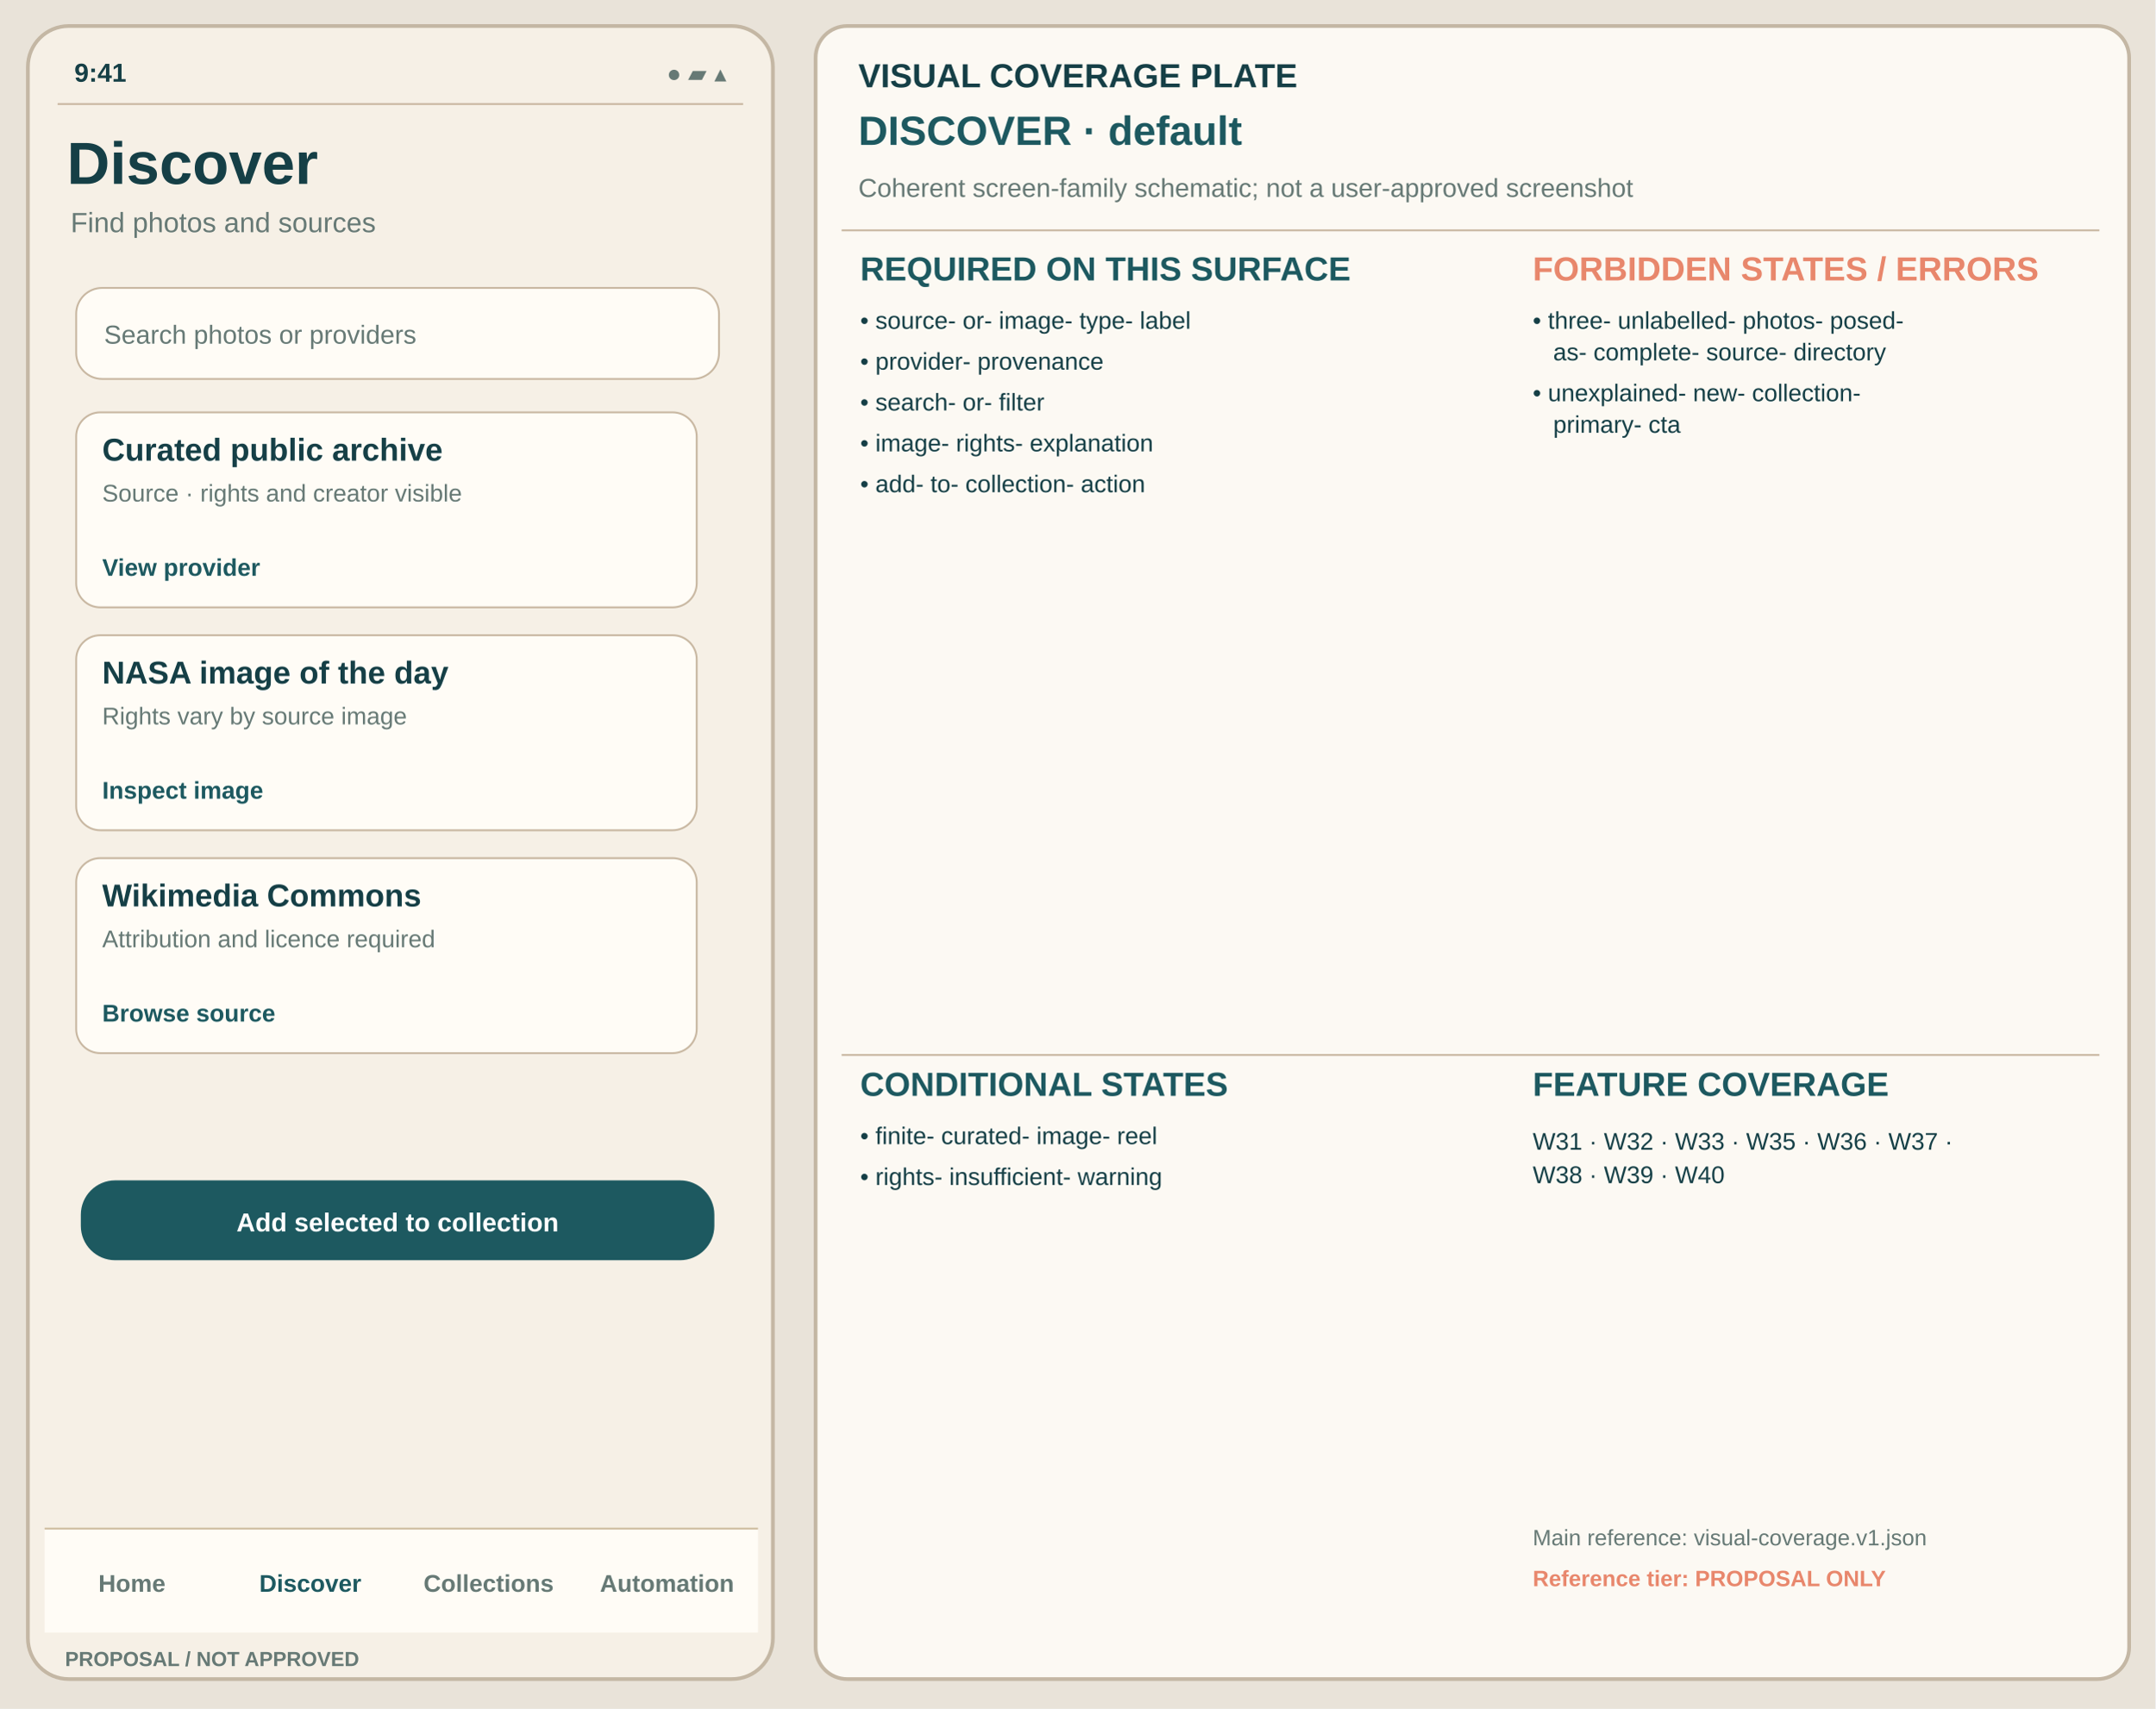
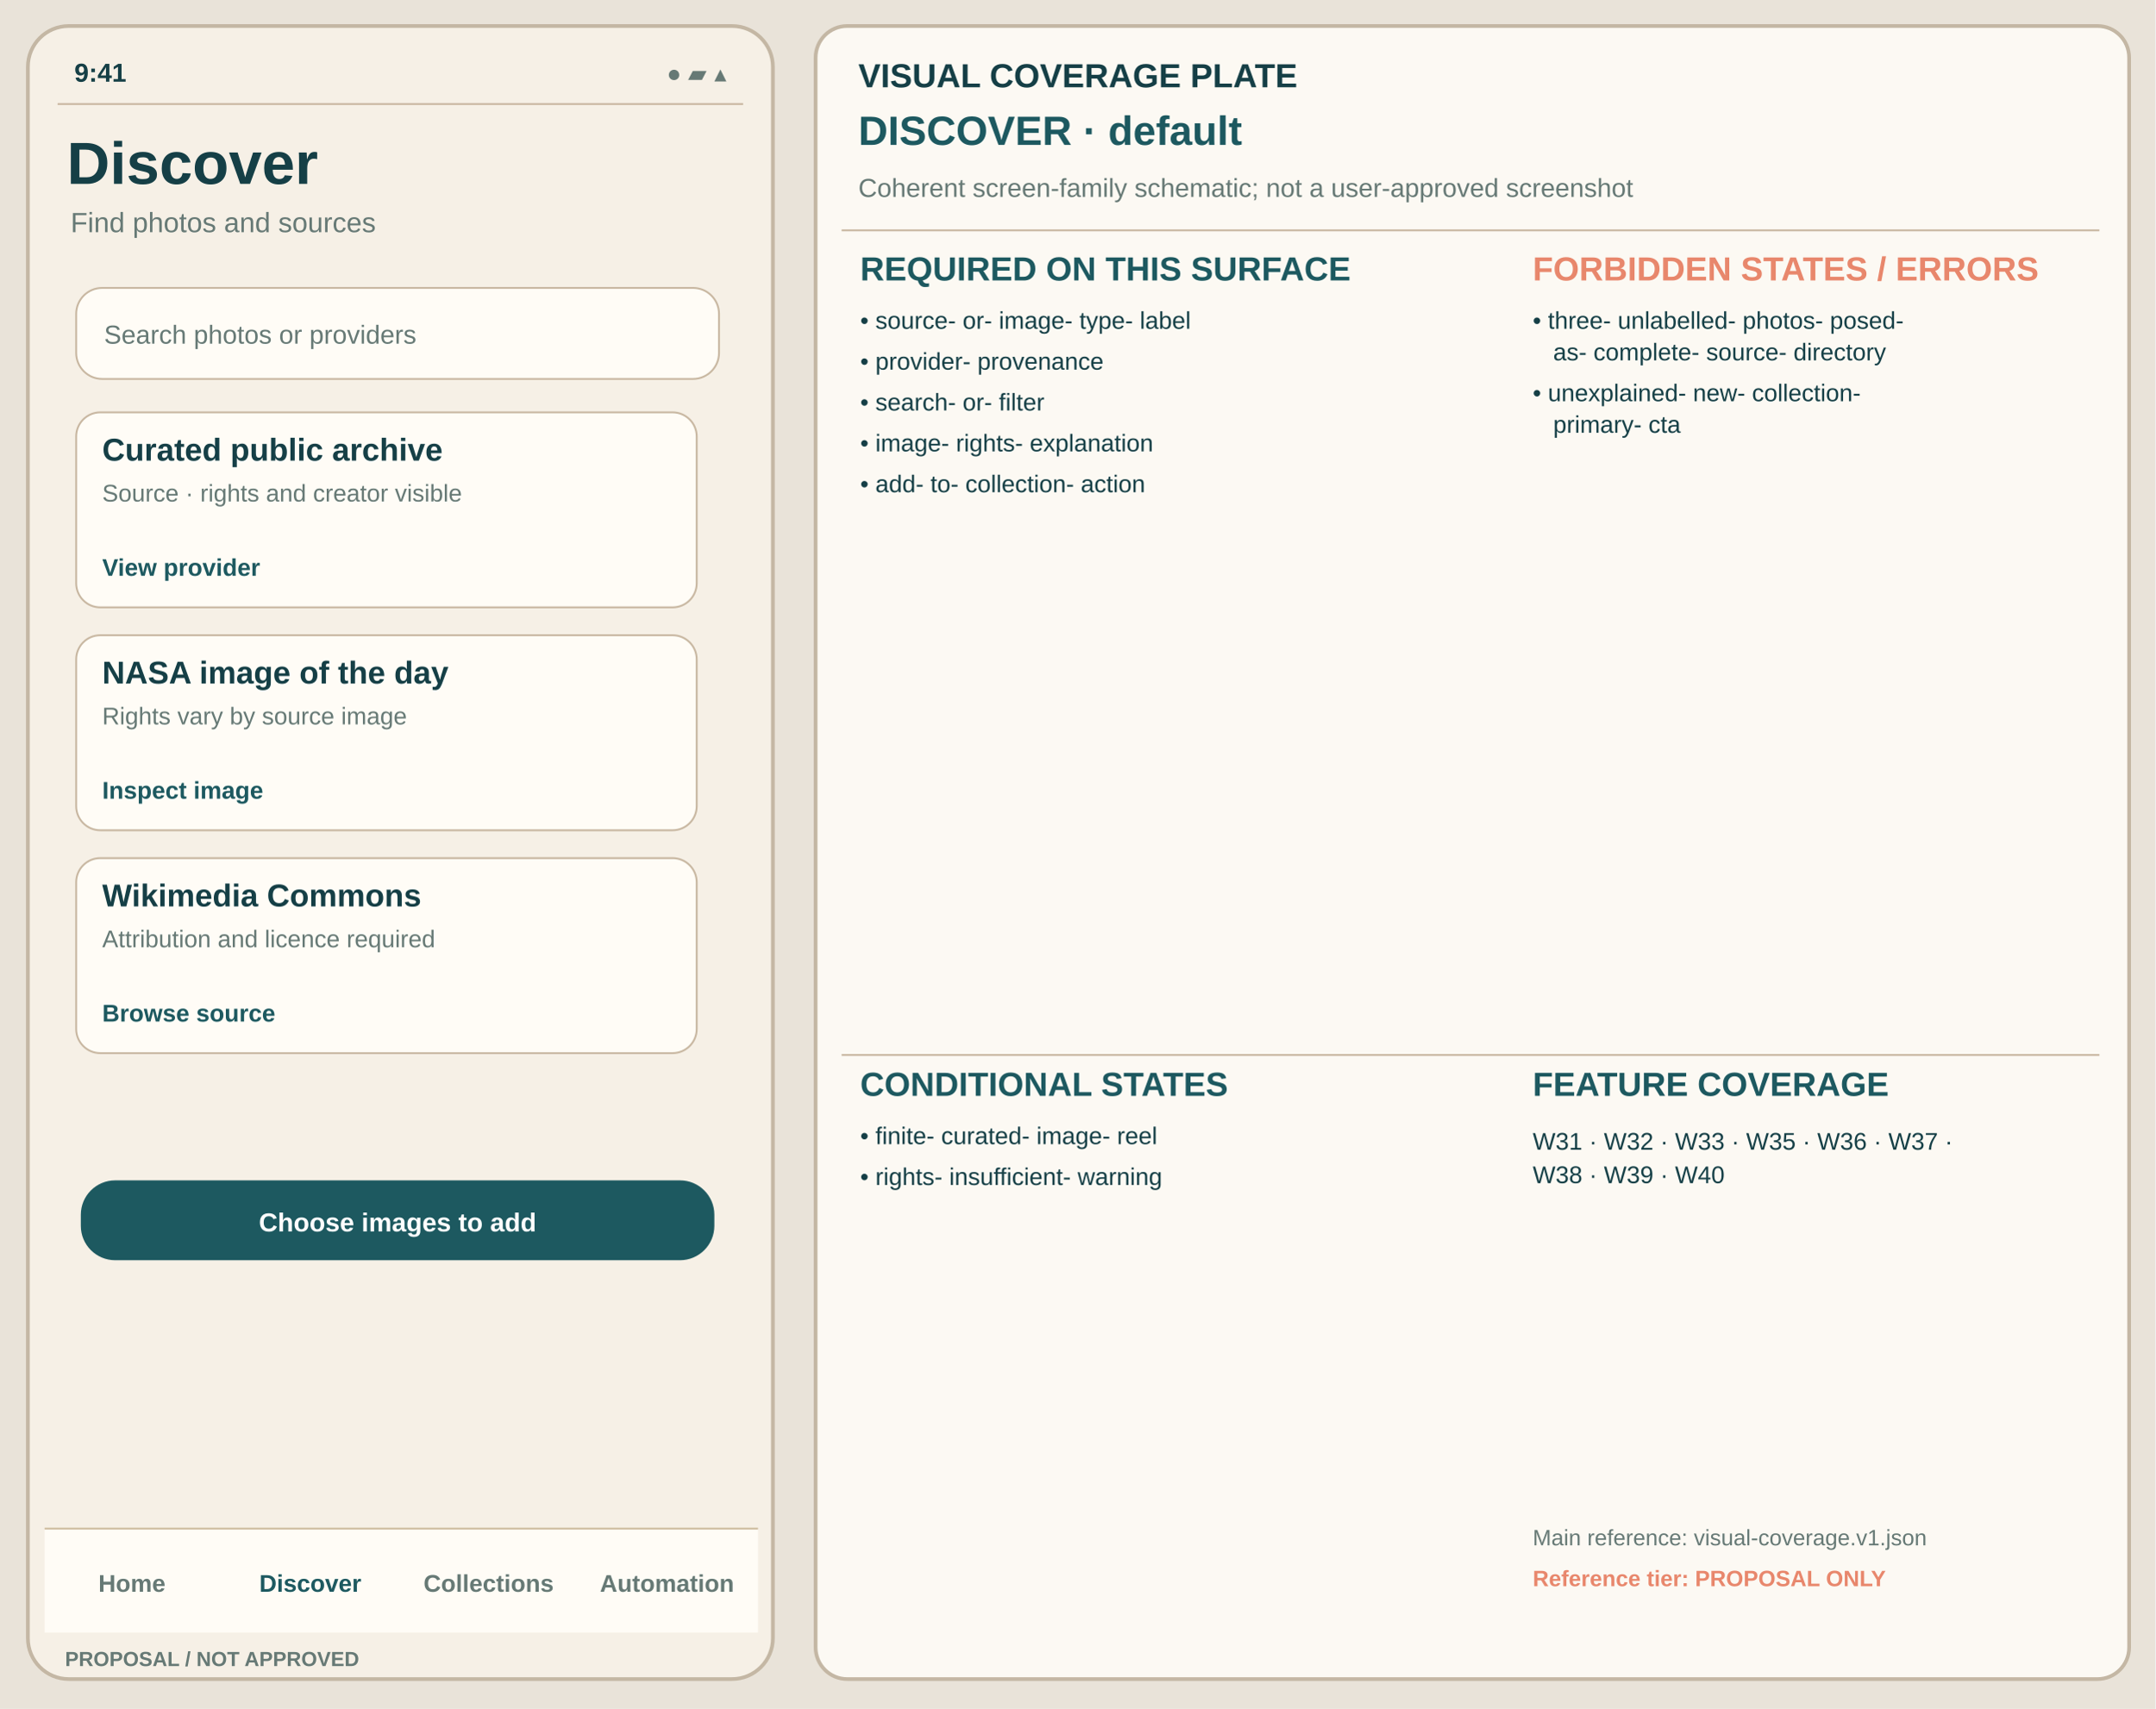
<svg xmlns="http://www.w3.org/2000/svg" width="1160" height="920" viewBox="0 0 1160 920" role="img" aria-label="Proposed Glimpse discover annotated layout, default state, not yet approved">
  <rect width="1160" height="920" fill="#E9E3D9" />
  <rect x="15" y="14" width="401" height="890" rx="22" fill="#F6F0E6" stroke="#C4B7A4" stroke-width="2" />
  <text x="40" y="44" fill="#153F46" font-family="Arial,Helvetica,sans-serif" font-size="14" font-weight="650" text-anchor="start">9:41</text>
  <text x="391" y="44" fill="#667975" font-family="Arial,Helvetica,sans-serif" font-size="13" font-weight="400" text-anchor="end">● ▰ ▴</text>
  <path d="M31 56 L400 56" stroke="#C8B7A1" stroke-width="1" fill="none" />
  <text x="36" y="99" fill="#153F46" font-family="Arial,Helvetica,sans-serif" font-size="32" font-weight="700" text-anchor="start">Discover</text>
  <text x="38" y="125" fill="#667975" font-family="Arial,Helvetica,sans-serif" font-size="15" font-weight="400" text-anchor="start">Find photos and sources</text>
  <rect x="41" y="155" width="346" height="49" rx="14" fill="#FFFCF6" stroke="#C8B7A1" stroke-width="1" />
  <text x="56" y="185" fill="#667975" font-family="Arial,Helvetica,sans-serif" font-size="14" font-weight="400" text-anchor="start">Search photos or providers</text>
  <rect x="41" y="222" width="334" height="105" rx="13" fill="#FFFCF6" stroke="#C8B7A1" stroke-width="1" />
  <text x="55" y="248" fill="#153F46" font-family="Arial,Helvetica,sans-serif" font-size="17" font-weight="650" text-anchor="start">Curated public archive</text>
  <text x="55" y="270" fill="#667975" font-family="Arial,Helvetica,sans-serif" font-size="13" font-weight="400" text-anchor="start">Source · rights and creator visible</text>
  <text x="55" y="310" fill="#1D5960" font-family="Arial,Helvetica,sans-serif" font-size="13" font-weight="650" text-anchor="start">View provider</text>
  <rect x="41" y="342" width="334" height="105" rx="13" fill="#FFFCF6" stroke="#C8B7A1" stroke-width="1" />
  <text x="55" y="368" fill="#153F46" font-family="Arial,Helvetica,sans-serif" font-size="17" font-weight="650" text-anchor="start">NASA image of the day</text>
  <text x="55" y="390" fill="#667975" font-family="Arial,Helvetica,sans-serif" font-size="13" font-weight="400" text-anchor="start">Rights vary by source image</text>
  <text x="55" y="430" fill="#1D5960" font-family="Arial,Helvetica,sans-serif" font-size="13" font-weight="650" text-anchor="start">Inspect image</text>
  <rect x="41" y="462" width="334" height="105" rx="13" fill="#FFFCF6" stroke="#C8B7A1" stroke-width="1" />
  <text x="55" y="488" fill="#153F46" font-family="Arial,Helvetica,sans-serif" font-size="17" font-weight="650" text-anchor="start">Wikimedia Commons</text>
  <text x="55" y="510" fill="#667975" font-family="Arial,Helvetica,sans-serif" font-size="13" font-weight="400" text-anchor="start">Attribution and licence required</text>
  <text x="55" y="550" fill="#1D5960" font-family="Arial,Helvetica,sans-serif" font-size="13" font-weight="650" text-anchor="start">Browse source</text>
  <rect x="44" y="636" width="340" height="42" rx="18" fill="#1D5960" stroke="#1D5960" stroke-width="1" />
-   <text x="214" y="663" fill="#FFFFFF" font-family="Arial,Helvetica,sans-serif" font-size="14" font-weight="650" text-anchor="middle">Add selected to collection</text>
+   <text x="214" y="663" fill="#FFFFFF" font-family="Arial,Helvetica,sans-serif" font-size="14" font-weight="650" text-anchor="middle">Choose images to add</text>
  <rect x="24" y="823" width="384" height="56" rx="0" fill="#FFFCF6" stroke="none" stroke-width="1" />
  <path d="M24 823 L408 823" stroke="#CEBC9F" stroke-width="1" fill="none" />
  <text x="71" y="857" fill="#667975" font-family="Arial,Helvetica,sans-serif" font-size="13" font-weight="600" text-anchor="middle">Home</text>
  <text x="167" y="857" fill="#1D5960" font-family="Arial,Helvetica,sans-serif" font-size="13" font-weight="600" text-anchor="middle">Discover</text>
  <text x="263" y="857" fill="#667975" font-family="Arial,Helvetica,sans-serif" font-size="13" font-weight="600" text-anchor="middle">Collections</text>
  <text x="359" y="857" fill="#667975" font-family="Arial,Helvetica,sans-serif" font-size="13" font-weight="600" text-anchor="middle">Automation</text>
  <text x="35" y="897" fill="#667975" font-family="Arial,Helvetica,sans-serif" font-size="11" font-weight="650" text-anchor="start">PROPOSAL / NOT APPROVED</text>
  <rect x="439" y="14" width="707" height="890" rx="17" fill="#FCF9F3" stroke="#C4B7A4" stroke-width="2" />
  <text x="462" y="47" fill="#153F46" font-family="Arial,Helvetica,sans-serif" font-size="18" font-weight="700" text-anchor="start">VISUAL COVERAGE PLATE</text>
  <text x="462" y="78" fill="#1D5960" font-family="Arial,Helvetica,sans-serif" font-size="22" font-weight="700" text-anchor="start">DISCOVER · default</text>
  <text x="462" y="106" fill="#667975" font-family="Arial,Helvetica,sans-serif" font-size="14" font-weight="400" text-anchor="start">Coherent screen-family schematic; not a user-approved screenshot</text>
  <path d="M453 124 L1130 124" stroke="#C8B7A1" stroke-width="1" fill="none" />
  <text x="463" y="151" fill="#1D5960" font-family="Arial,Helvetica,sans-serif" font-size="18" font-weight="700" text-anchor="start">REQUIRED ON THIS SURFACE</text>
  <text x="463" y="177" fill="#153F46" font-family="Arial,Helvetica,sans-serif" font-size="13" font-weight="400" text-anchor="start">• source- or- image- type- label</text>
  <text x="463" y="199" fill="#153F46" font-family="Arial,Helvetica,sans-serif" font-size="13" font-weight="400" text-anchor="start">• provider- provenance</text>
  <text x="463" y="221" fill="#153F46" font-family="Arial,Helvetica,sans-serif" font-size="13" font-weight="400" text-anchor="start">• search- or- filter</text>
  <text x="463" y="243" fill="#153F46" font-family="Arial,Helvetica,sans-serif" font-size="13" font-weight="400" text-anchor="start">• image- rights- explanation</text>
  <text x="463" y="265" fill="#153F46" font-family="Arial,Helvetica,sans-serif" font-size="13" font-weight="400" text-anchor="start">• add- to- collection- action</text>
  <text x="825" y="151" fill="#E8876C" font-family="Arial,Helvetica,sans-serif" font-size="18" font-weight="700" text-anchor="start">FORBIDDEN STATES / ERRORS</text>
  <text x="825" y="177" fill="#153F46" font-family="Arial,Helvetica,sans-serif" font-size="13" font-weight="400" text-anchor="start">• three- unlabelled- photos- posed-</text>
  <text x="836" y="194" fill="#153F46" font-family="Arial,Helvetica,sans-serif" font-size="13" font-weight="400" text-anchor="start">as- complete- source- directory</text>
  <text x="825" y="216" fill="#153F46" font-family="Arial,Helvetica,sans-serif" font-size="13" font-weight="400" text-anchor="start">• unexplained- new- collection-</text>
  <text x="836" y="233" fill="#153F46" font-family="Arial,Helvetica,sans-serif" font-size="13" font-weight="400" text-anchor="start">primary- cta</text>
  <path d="M453 568 L1130 568" stroke="#C8B7A1" stroke-width="1" fill="none" />
  <text x="463" y="590" fill="#1D5960" font-family="Arial,Helvetica,sans-serif" font-size="18" font-weight="700" text-anchor="start">CONDITIONAL STATES</text>
  <text x="463" y="616" fill="#153F46" font-family="Arial,Helvetica,sans-serif" font-size="13" font-weight="400" text-anchor="start">• finite- curated- image- reel</text>
  <text x="463" y="638" fill="#153F46" font-family="Arial,Helvetica,sans-serif" font-size="13" font-weight="400" text-anchor="start">• rights- insufficient- warning</text>
  <text x="825" y="590" fill="#1D5960" font-family="Arial,Helvetica,sans-serif" font-size="18" font-weight="700" text-anchor="start">FEATURE COVERAGE</text>
  <text x="825" y="619" fill="#153F46" font-family="Arial,Helvetica,sans-serif" font-size="13" font-weight="400" text-anchor="start">W31 · W32 · W33 · W35 · W36 · W37 ·</text>
  <text x="825" y="637" fill="#153F46" font-family="Arial,Helvetica,sans-serif" font-size="13" font-weight="400" text-anchor="start">W38 · W39 · W40</text>
  <text x="825" y="832" fill="#667975" font-family="Arial,Helvetica,sans-serif" font-size="12" font-weight="400" text-anchor="start">Main reference: visual-coverage.v1.json</text>
  <text x="825" y="854" fill="#E8876C" font-family="Arial,Helvetica,sans-serif" font-size="12" font-weight="700" text-anchor="start">Reference tier: PROPOSAL ONLY</text>
</svg>
